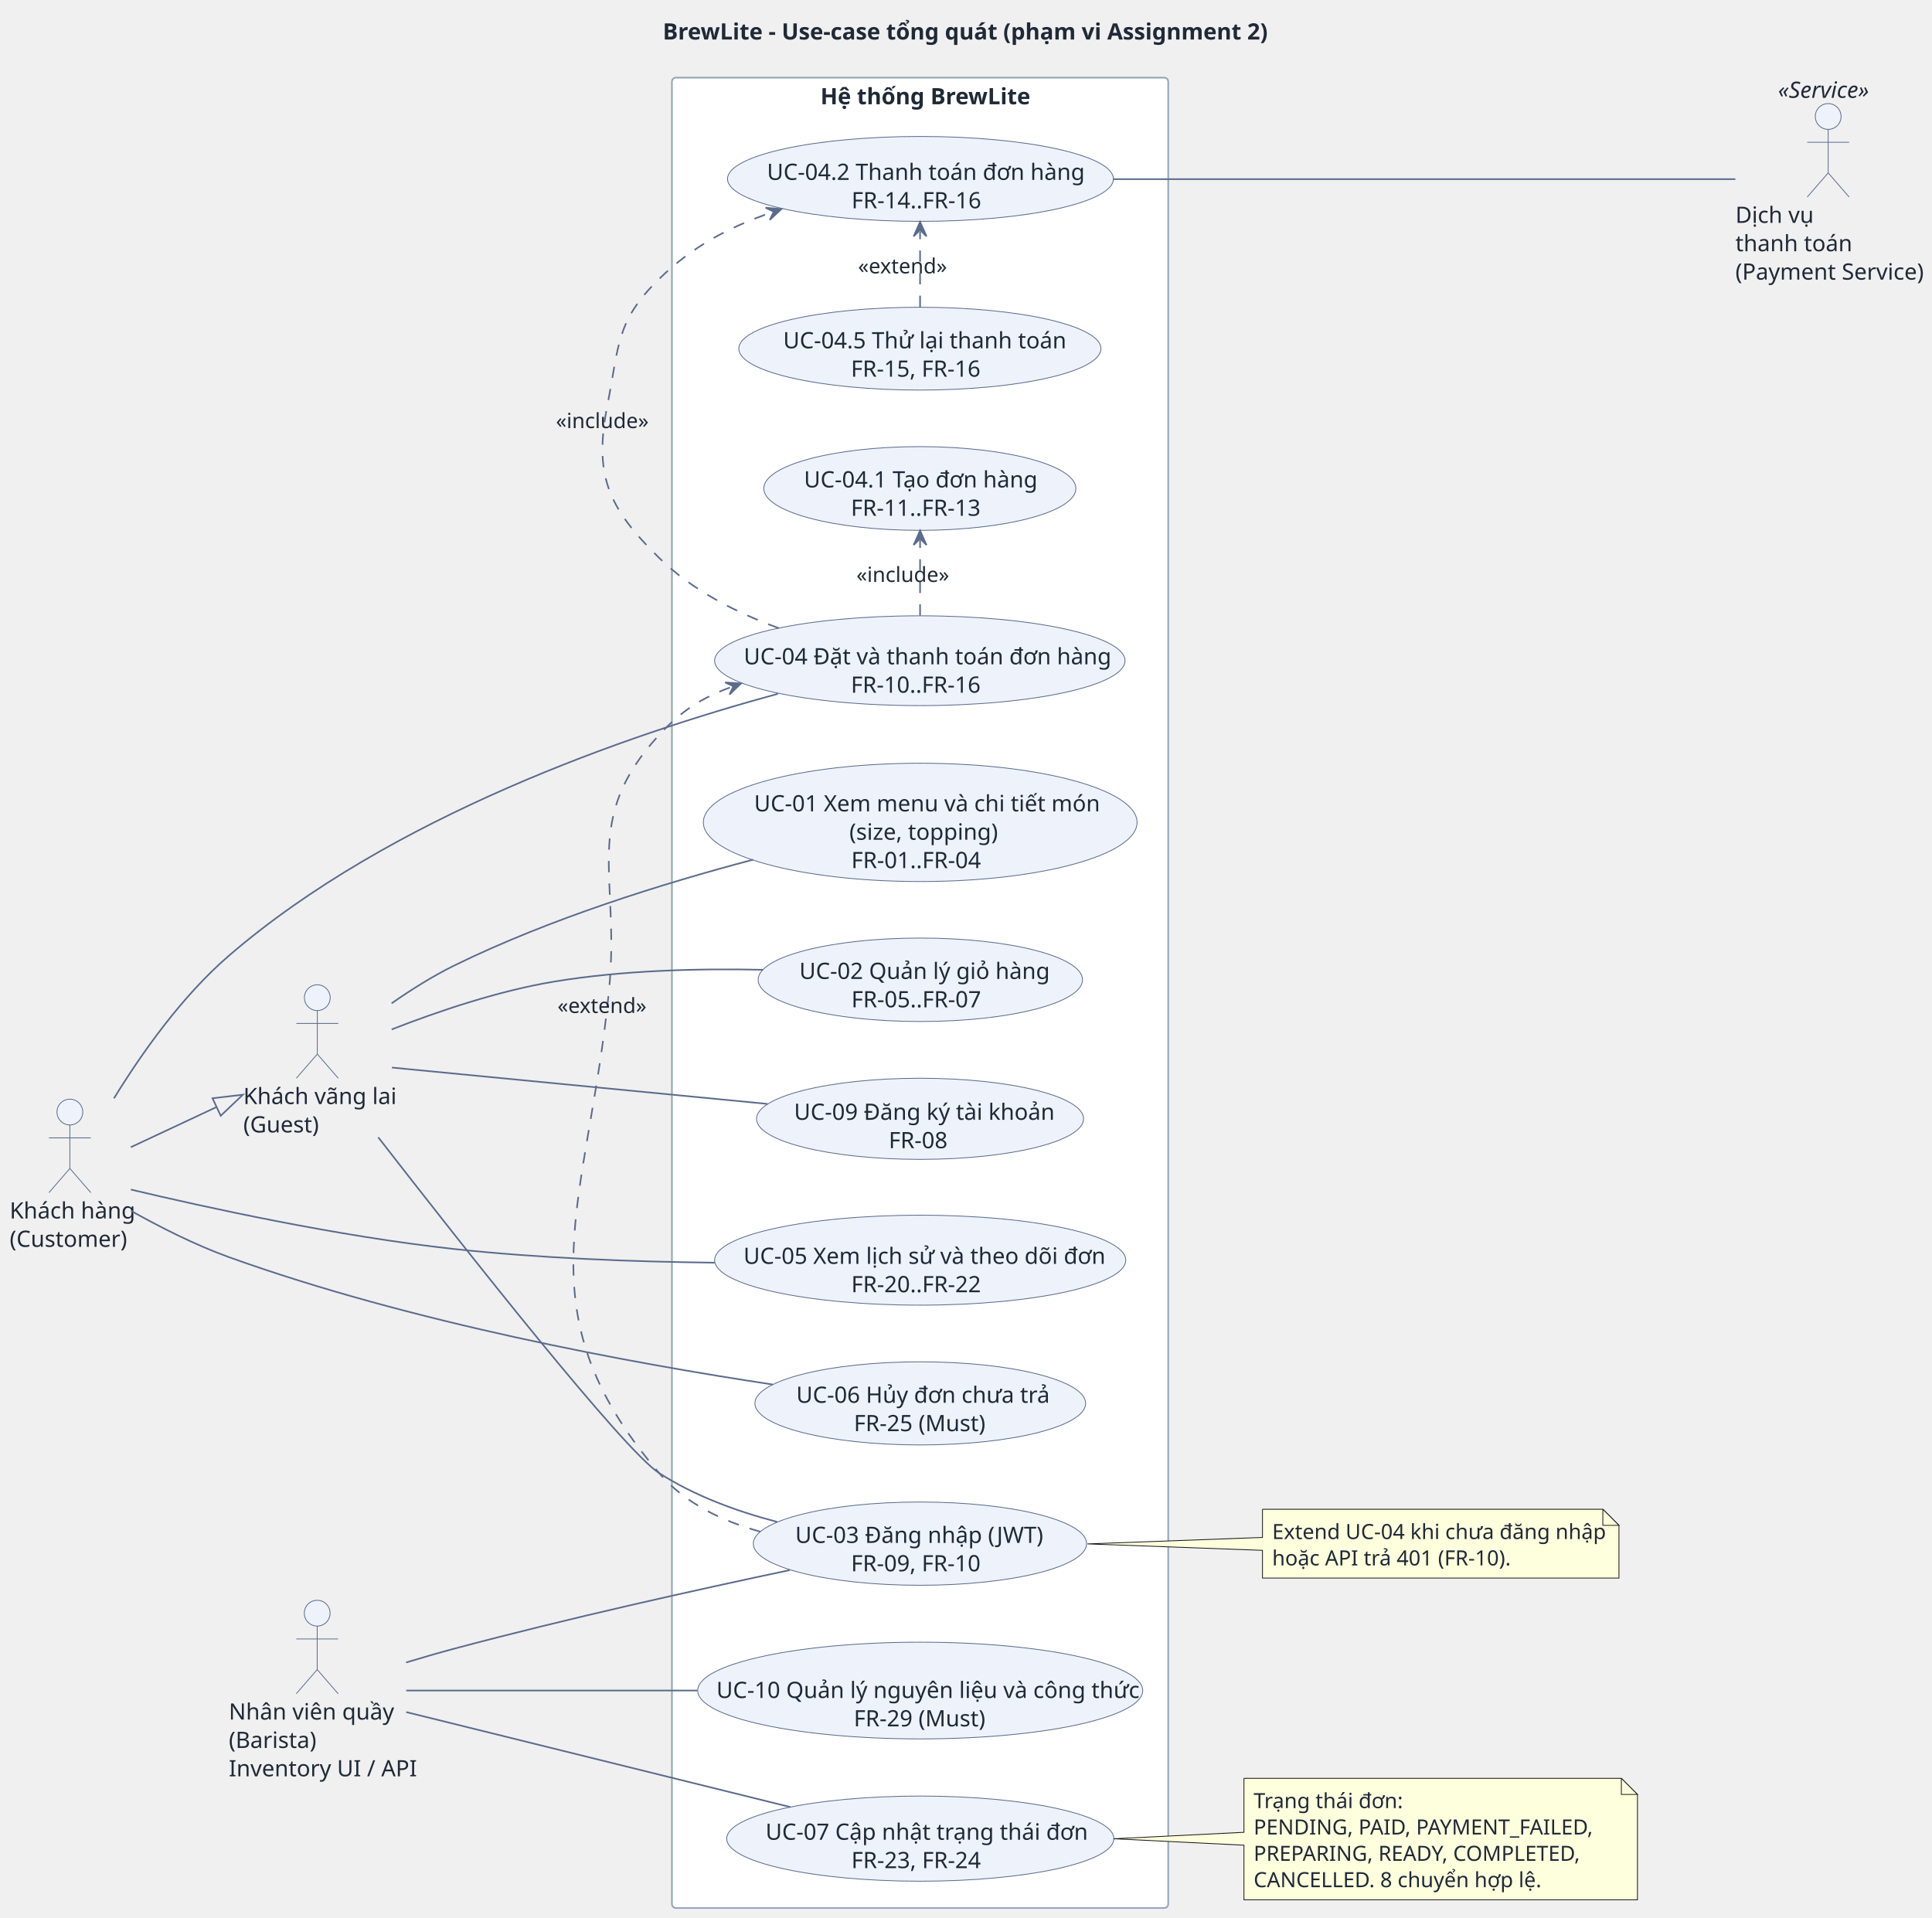
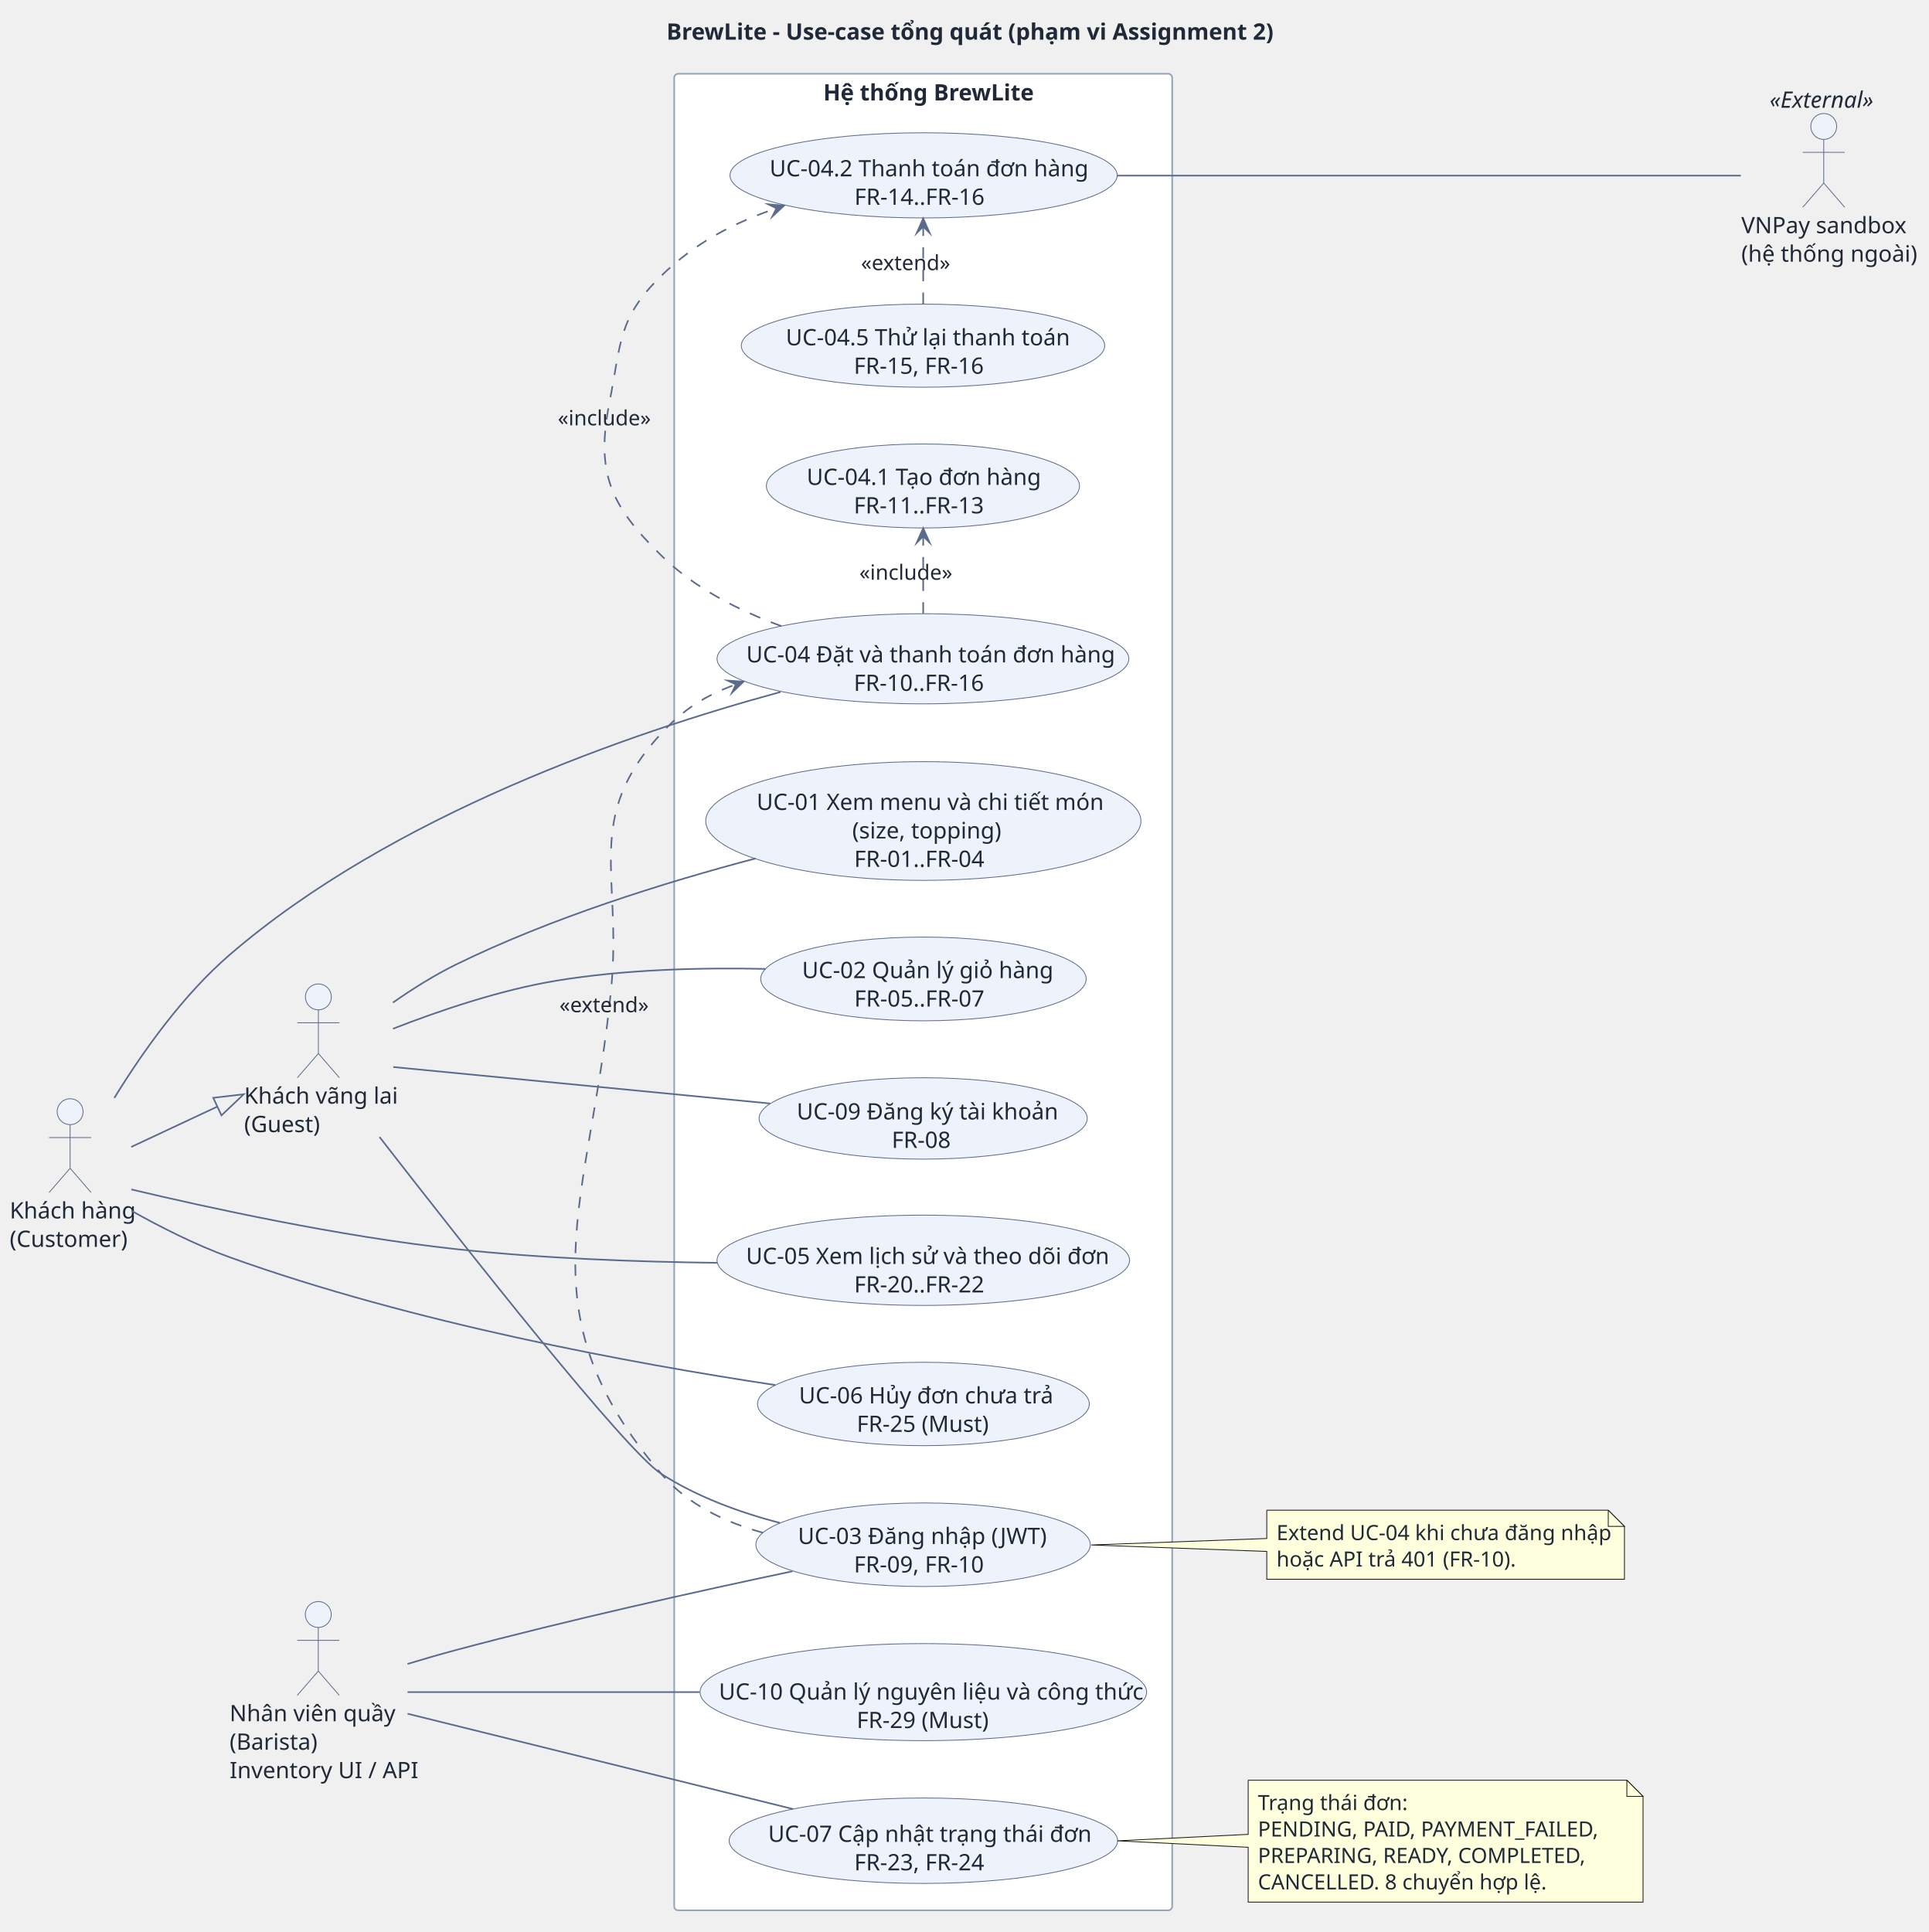
- <svg xmlns="http://www.w3.org/2000/svg" contentStyleType="text/css" data-diagram-type="DESCRIPTION" height="1190px" preserveAspectRatio="none" style="width:1199px;height:1190px;background:#FFFFFF;" version="1.1" viewBox="0 0 1199 1190" width="1199px" zoomAndPan="magnify">
+ <svg xmlns="http://www.w3.org/2000/svg" version="1.1" data-diagram-type="DESCRIPTION" style="width:1193px;height:1195px;background:#FFFFFF;" width="1193px" height="1195px" viewBox="0 0 1193 1195" zoomAndPan="magnify" preserveAspectRatio="none" contentStyleType="text/css">
  <defs />
-   <g>
+   <g font-family="sans-serif" lengthAdjust="spacing">
    <g class="title" data-source-line="17">
-       <text fill="#1F2937" font-family="sans-serif" font-size="14" font-weight="bold" lengthAdjust="spacing" textLength="362.51" x="411.317" y="24.533">BrewLite - Use-case tổng quát (phạm vi Assignment 2)</text>
+       <text x="412.228" y="24.533" fill="#1F2937" font-size="14" textLength="362.51" font-weight="700">BrewLite - Use-case tổng quát (phạm vi Assignment 2)</text>
    </g>
-     <g class="cluster" data-entity="H. th.ng BrewLite" data-source-line="26" data-uid="ent0007" id="cluster_H. th.ng BrewLite">
-       <rect fill="#FFFFFF" height="1136" rx="2.5" ry="2.5" style="stroke:#94A3B8;stroke-width:1;" width="308" x="417" y="48.185" />
-       <text fill="#1F2937" font-family="sans-serif" font-size="14" font-weight="bold" lengthAdjust="spacing" textLength="123.669" x="509.166" y="64.719">Hệ thống BrewLite</text>
+     <g class="cluster" data-qualified-name="H. th.ng BrewLite" id="ent0006" data-source-line="26">
+       <rect x="417" y="45.609" width="308" height="1136" fill="#FFF" style="stroke:#94A3B8;stroke-width:1;" rx="2.5" ry="2.5" />
+       <text x="509.166" y="62.143" fill="#1F2937" font-size="14" textLength="123.669" font-weight="700">Hệ thống BrewLite</text>
    </g>
-     <g class="entity" data-entity="UC01" data-source-line="27" data-uid="ent0008" id="entity_UC01">
-       <ellipse cx="571.082" cy="510.398" fill="#EEF2FB" rx="134.582" ry="36.712" style="stroke:#5B6B8C;stroke-width:0.5;" />
-       <text fill="#1F2937" font-family="sans-serif" font-size="14" lengthAdjust="spacing" textLength="206.192" x="467.986" y="503.559">UC-01 Xem menu và chi tiết món</text>
-       <text fill="#1F2937" font-family="sans-serif" font-size="14" lengthAdjust="spacing" textLength="87.931" x="527.116" y="521.169">(size, topping)</text>
-       <text fill="#1F2937" font-family="sans-serif" font-size="14" lengthAdjust="spacing" textLength="85.572" x="528.296" y="538.778">FR-01..FR-04</text>
+     <g class="entity" data-qualified-name="H. th.ng BrewLite.UC01" id="ent0007" data-source-line="27">
+       <ellipse cx="571.082" cy="507.822" rx="134.582" ry="36.712" fill="#EEF2FB" style="stroke:#5B6B8C;stroke-width:0.5;" />
+       <text x="467.985" y="500.983" fill="#1F2937" font-size="14" textLength="206.192">UC-01 Xem menu và chi tiết món</text>
+       <text x="527.116" y="518.592" fill="#1F2937" font-size="14" textLength="87.931">(size, topping)</text>
+       <text x="528.296" y="536.202" fill="#1F2937" font-size="14" textLength="85.572">FR-01..FR-04</text>
    </g>
-     <g class="entity" data-entity="UC02" data-source-line="28" data-uid="ent0009" id="entity_UC02">
-       <ellipse cx="571.153" cy="608.083" fill="#EEF2FB" rx="100.653" ry="25.898" style="stroke:#5B6B8C;stroke-width:0.5;" />
-       <text fill="#1F2937" font-family="sans-serif" font-size="14" lengthAdjust="spacing" textLength="150.199" x="496.053" y="607.557">UC-02 Quản lý giỏ hàng</text>
-       <text fill="#1F2937" font-family="sans-serif" font-size="14" lengthAdjust="spacing" textLength="85.572" x="528.367" y="625.166">FR-05..FR-07</text>
+     <g class="entity" data-qualified-name="H. th.ng BrewLite.UC02" id="ent0008" data-source-line="28">
+       <ellipse cx="571.153" cy="605.507" rx="100.653" ry="25.898" fill="#EEF2FB" style="stroke:#5B6B8C;stroke-width:0.5;" />
+       <text x="496.053" y="604.98" fill="#1F2937" font-size="14" textLength="150.199">UC-02 Quản lý giỏ hàng</text>
+       <text x="528.367" y="622.59" fill="#1F2937" font-size="14" textLength="85.572">FR-05..FR-07</text>
    </g>
-     <g class="entity" data-entity="UC03" data-source-line="29" data-uid="ent0010" id="entity_UC03">
-       <ellipse cx="570.926" cy="958.029" fill="#EEF2FB" rx="103.426" ry="25.844" style="stroke:#5B6B8C;stroke-width:0.5;" />
-       <text fill="#1F2937" font-family="sans-serif" font-size="14" lengthAdjust="spacing" textLength="154.827" x="493.512" y="957.587">UC-03 Đăng nhập (JWT)</text>
-       <text fill="#1F2937" font-family="sans-serif" font-size="14" lengthAdjust="spacing" textLength="85.572" x="528.139" y="975.196">FR-09, FR-10</text>
+     <g class="entity" data-qualified-name="H. th.ng BrewLite.UC03" id="ent0009" data-source-line="29">
+       <ellipse cx="570.926" cy="955.453" rx="103.426" ry="25.844" fill="#EEF2FB" style="stroke:#5B6B8C;stroke-width:0.5;" />
+       <text x="493.512" y="955.011" fill="#1F2937" font-size="14" textLength="154.827">UC-03 Đăng nhập (JWT)</text>
+       <text x="528.139" y="972.62" fill="#1F2937" font-size="14" textLength="85.572">FR-09, FR-10</text>
    </g>
-     <g class="entity" data-entity="UC09" data-source-line="30" data-uid="ent0011" id="entity_UC09">
-       <ellipse cx="570.988" cy="694.362" fill="#EEF2FB" rx="101.488" ry="25.176" style="stroke:#5B6B8C;stroke-width:0.5;" />
-       <text fill="#1F2937" font-family="sans-serif" font-size="14" lengthAdjust="spacing" textLength="156.413" x="492.782" y="694.992">UC-09 Đăng ký tài khoản</text>
-       <text fill="#1F2937" font-family="sans-serif" font-size="14" lengthAdjust="spacing" textLength="38.897" x="551.54" y="712.601">FR-08</text>
+     <g class="entity" data-qualified-name="H. th.ng BrewLite.UC09" id="ent0010" data-source-line="30">
+       <ellipse cx="570.988" cy="691.786" rx="101.488" ry="25.176" fill="#EEF2FB" style="stroke:#5B6B8C;stroke-width:0.5;" />
+       <text x="492.782" y="692.416" fill="#1F2937" font-size="14" textLength="156.413">UC-09 Đăng ký tài khoản</text>
+       <text x="551.54" y="710.025" fill="#1F2937" font-size="14" textLength="38.896">FR-08</text>
    </g>
-     <g class="entity" data-entity="UC04" data-source-line="31" data-uid="ent0012" id="entity_UC04">
-       <ellipse cx="570.846" cy="410.055" fill="#EEF2FB" rx="127.346" ry="27.869" style="stroke:#5B6B8C;stroke-width:0.5;" />
-       <text fill="#1F2937" font-family="sans-serif" font-size="14" lengthAdjust="spacing" textLength="218.545" x="461.573" y="412.296">UC-04 Đặt và thanh toán đơn hàng</text>
-       <text fill="#1F2937" font-family="sans-serif" font-size="14" lengthAdjust="spacing" textLength="85.572" x="528.059" y="429.905">FR-10..FR-16</text>
+     <g class="entity" data-qualified-name="H. th.ng BrewLite.UC04" id="ent0011" data-source-line="31">
+       <ellipse cx="570.846" cy="407.479" rx="127.346" ry="27.869" fill="#EEF2FB" style="stroke:#5B6B8C;stroke-width:0.5;" />
+       <text x="461.573" y="409.72" fill="#1F2937" font-size="14" textLength="218.545">UC-04 Đặt và thanh toán đơn hàng</text>
+       <text x="528.059" y="427.329" fill="#1F2937" font-size="14" textLength="85.572">FR-10..FR-16</text>
    </g>
-     <g class="entity" data-entity="UC041" data-source-line="32" data-uid="ent0013" id="entity_UC041">
-       <ellipse cx="570.845" cy="303.166" fill="#EEF2FB" rx="96.845" ry="25.981" style="stroke:#5B6B8C;stroke-width:0.5;" />
-       <text fill="#1F2937" font-family="sans-serif" font-size="14" lengthAdjust="spacing" textLength="143.821" x="498.935" y="302.51">UC-04.1 Tạo đơn hàng</text>
-       <text fill="#1F2937" font-family="sans-serif" font-size="14" lengthAdjust="spacing" textLength="85.572" x="528.059" y="320.119">FR-11..FR-13</text>
+     <g class="entity" data-qualified-name="H. th.ng BrewLite.UC041" id="ent0012" data-source-line="32">
+       <ellipse cx="570.845" cy="300.59" rx="96.845" ry="25.981" fill="#EEF2FB" style="stroke:#5B6B8C;stroke-width:0.5;" />
+       <text x="498.934" y="299.934" fill="#1F2937" font-size="14" textLength="143.821">UC-04.1 Tạo đơn hàng</text>
+       <text x="528.059" y="317.543" fill="#1F2937" font-size="14" textLength="85.572">FR-11..FR-13</text>
    </g>
-     <g class="entity" data-entity="UC042" data-source-line="33" data-uid="ent0014" id="entity_UC042">
-       <ellipse cx="571.241" cy="111.034" fill="#EEF2FB" rx="119.741" ry="26.348" style="stroke:#5B6B8C;stroke-width:0.5;" />
-       <text fill="#1F2937" font-family="sans-serif" font-size="14" lengthAdjust="spacing" textLength="190.531" x="475.976" y="111.648">UC-04.2 Thanh toán đơn hàng</text>
-       <text fill="#1F2937" font-family="sans-serif" font-size="14" lengthAdjust="spacing" textLength="85.572" x="528.455" y="129.257">FR-14..FR-16</text>
+     <g class="entity" data-qualified-name="H. th.ng BrewLite.UC042" id="ent0013" data-source-line="33">
+       <ellipse cx="571.241" cy="108.458" rx="119.741" ry="26.348" fill="#EEF2FB" style="stroke:#5B6B8C;stroke-width:0.5;" />
+       <text x="475.976" y="109.072" fill="#1F2937" font-size="14" textLength="190.531">UC-04.2 Thanh toán đơn hàng</text>
+       <text x="528.455" y="126.681" fill="#1F2937" font-size="14" textLength="85.572">FR-14..FR-16</text>
    </g>
-     <g class="entity" data-entity="UC045" data-source-line="34" data-uid="ent0015" id="entity_UC045">
-       <ellipse cx="570.877" cy="216.387" fill="#EEF2FB" rx="112.377" ry="25.701" style="stroke:#5B6B8C;stroke-width:0.5;" />
-       <text fill="#1F2937" font-family="sans-serif" font-size="14" lengthAdjust="spacing" textLength="169.689" x="486.033" y="216.169">UC-04.5 Thử lại thanh toán</text>
-       <text fill="#1F2937" font-family="sans-serif" font-size="14" lengthAdjust="spacing" textLength="85.572" x="528.091" y="233.779">FR-15, FR-16</text>
+     <g class="entity" data-qualified-name="H. th.ng BrewLite.UC045" id="ent0014" data-source-line="34">
+       <ellipse cx="570.877" cy="213.811" rx="112.377" ry="25.701" fill="#EEF2FB" style="stroke:#5B6B8C;stroke-width:0.5;" />
+       <text x="486.033" y="213.593" fill="#1F2937" font-size="14" textLength="169.688">UC-04.5 Thử lại thanh toán</text>
+       <text x="528.091" y="231.203" fill="#1F2937" font-size="14" textLength="85.572">FR-15, FR-16</text>
    </g>
-     <g class="entity" data-entity="UC05" data-source-line="35" data-uid="ent0016" id="entity_UC05">
-       <ellipse cx="571.071" cy="782.1" fill="#EEF2FB" rx="127.571" ry="27.914" style="stroke:#5B6B8C;stroke-width:0.5;" />
-       <text fill="#1F2937" font-family="sans-serif" font-size="14" lengthAdjust="spacing" textLength="219.317" x="461.412" y="784.389">UC-05 Xem lịch sử và theo dõi đơn</text>
-       <text fill="#1F2937" font-family="sans-serif" font-size="14" lengthAdjust="spacing" textLength="85.572" x="528.285" y="801.998">FR-20..FR-22</text>
+     <g class="entity" data-qualified-name="H. th.ng BrewLite.UC05" id="ent0015" data-source-line="35">
+       <ellipse cx="571.071" cy="779.524" rx="127.571" ry="27.914" fill="#EEF2FB" style="stroke:#5B6B8C;stroke-width:0.5;" />
+       <text x="461.412" y="781.813" fill="#1F2937" font-size="14" textLength="219.317">UC-05 Xem lịch sử và theo dõi đơn</text>
+       <text x="528.285" y="799.422" fill="#1F2937" font-size="14" textLength="85.572">FR-20..FR-22</text>
    </g>
-     <g class="entity" data-entity="UC06" data-source-line="36" data-uid="ent0017" id="entity_UC06">
-       <ellipse cx="571.125" cy="870.977" fill="#EEF2FB" rx="102.626" ry="25.792" style="stroke:#5B6B8C;stroke-width:0.5;" />
-       <text fill="#1F2937" font-family="sans-serif" font-size="14" lengthAdjust="spacing" textLength="153.945" x="494.153" y="870.617">UC-06 Hủy đơn chưa trả</text>
-       <text fill="#1F2937" font-family="sans-serif" font-size="14" lengthAdjust="spacing" textLength="82.448" x="529.901" y="888.226">FR-25 (Must)</text>
+     <g class="entity" data-qualified-name="H. th.ng BrewLite.UC06" id="ent0016" data-source-line="36">
+       <ellipse cx="571.125" cy="868.401" rx="102.625" ry="25.792" fill="#EEF2FB" style="stroke:#5B6B8C;stroke-width:0.5;" />
+       <text x="494.153" y="868.041" fill="#1F2937" font-size="14" textLength="153.945">UC-06 Hủy đơn chưa trả</text>
+       <text x="529.901" y="885.65" fill="#1F2937" font-size="14" textLength="82.448">FR-25 (Must)</text>
    </g>
-     <g class="entity" data-entity="UC10" data-source-line="37" data-uid="ent0018" id="entity_UC10">
-       <ellipse cx="571.087" cy="1049.203" fill="#EEF2FB" rx="138.087" ry="30.017" style="stroke:#5B6B8C;stroke-width:0.5;" />
-       <text fill="#1F2937" font-family="sans-serif" font-size="14" lengthAdjust="spacing" textLength="252.957" x="444.608" y="1053.822">UC-10 Quản lý nguyên liệu và công thức</text>
-       <text fill="#1F2937" font-family="sans-serif" font-size="14" lengthAdjust="spacing" textLength="82.448" x="529.862" y="1071.431">FR-29 (Must)</text>
+     <g class="entity" data-qualified-name="H. th.ng BrewLite.UC10" id="ent0017" data-source-line="37">
+       <ellipse cx="571.087" cy="1046.627" rx="138.087" ry="30.017" fill="#EEF2FB" style="stroke:#5B6B8C;stroke-width:0.5;" />
+       <text x="444.608" y="1051.246" fill="#1F2937" font-size="14" textLength="252.957">UC-10 Quản lý nguyên liệu và công thức</text>
+       <text x="529.863" y="1068.855" fill="#1F2937" font-size="14" textLength="82.448">FR-29 (Must)</text>
    </g>
-     <g class="entity" data-entity="UC07" data-source-line="38" data-uid="ent0019" id="entity_UC07">
-       <ellipse cx="571.13" cy="1141.111" fill="#EEF2FB" rx="120.13" ry="26.426" style="stroke:#5B6B8C;stroke-width:0.5;" />
-       <text fill="#1F2937" font-family="sans-serif" font-size="14" lengthAdjust="spacing" textLength="192.069" x="475.095" y="1141.809">UC-07 Cập nhật trạng thái đơn</text>
-       <text fill="#1F2937" font-family="sans-serif" font-size="14" lengthAdjust="spacing" textLength="85.572" x="528.344" y="1159.419">FR-23, FR-24</text>
+     <g class="entity" data-qualified-name="H. th.ng BrewLite.UC07" id="ent0018" data-source-line="38">
+       <ellipse cx="571.13" cy="1138.535" rx="120.13" ry="26.426" fill="#EEF2FB" style="stroke:#5B6B8C;stroke-width:0.5;" />
+       <text x="475.095" y="1139.233" fill="#1F2937" font-size="14" textLength="192.069">UC-07 Cập nhật trạng thái đơn</text>
+       <text x="528.344" y="1156.843" fill="#1F2937" font-size="14" textLength="85.572">FR-23, FR-24</text>
    </g>
-     <g class="entity" data-entity="Guest" data-source-line="19" data-uid="ent0002" id="entity_Guest">
-       <ellipse cx="196.92" cy="619.186" fill="#EEF2FB" rx="8" ry="8" style="stroke:#5B6B8C;stroke-width:0.5;" />
-       <path d="M196.92,627.186 L196.92,654.186 M183.92,635.186 L209.92,635.186 M196.92,654.186 L183.92,669.186 M196.92,654.186 L209.92,669.186" fill="none" style="stroke:#5B6B8C;stroke-width:0.5;" />
-       <text fill="#1F2937" font-family="sans-serif" font-size="14" lengthAdjust="spacing" textLength="91.841" x="151" y="685.219">Khách vãng lai</text>
-       <text fill="#1F2937" font-family="sans-serif" font-size="14" lengthAdjust="spacing" textLength="46.676" x="151" y="702.828">(Guest)</text>
+     <g class="entity" data-qualified-name="Guest" id="ent0001" data-source-line="19">
+       <ellipse cx="196.92" cy="616.609" rx="8" ry="8" fill="#EEF2FB" style="stroke:#5B6B8C;stroke-width:0.5;" />
+       <path d="M196.92,624.609 L196.92,651.609 M183.92,632.609 L209.92,632.609 M196.92,651.609 L183.92,666.609 M196.92,651.609 L209.92,666.609" style="stroke:#5B6B8C;stroke-width:0.5;" fill="none" />
+       <text x="151" y="682.643" fill="#1F2937" font-size="14" textLength="91.841">Khách vãng lai</text>
+       <text x="151" y="700.252" fill="#1F2937" font-size="14" textLength="46.676">(Guest)</text>
    </g>
-     <g class="entity" data-entity="Customer" data-source-line="20" data-uid="ent0003" id="entity_Customer">
-       <ellipse cx="43.365" cy="690.186" fill="#EEF2FB" rx="8" ry="8" style="stroke:#5B6B8C;stroke-width:0.5;" />
-       <path d="M43.365,698.186 L43.365,725.186 M30.365,706.186 L56.365,706.186 M43.365,725.186 L30.365,740.186 M43.365,725.186 L56.365,740.186" fill="none" style="stroke:#5B6B8C;stroke-width:0.5;" />
-       <text fill="#1F2937" font-family="sans-serif" font-size="14" lengthAdjust="spacing" textLength="74.731" x="6" y="756.219">Khách hàng</text>
-       <text fill="#1F2937" font-family="sans-serif" font-size="14" lengthAdjust="spacing" textLength="70.007" x="6" y="773.828">(Customer)</text>
+     <g class="entity" data-qualified-name="Customer" id="ent0002" data-source-line="20">
+       <ellipse cx="43.365" cy="687.609" rx="8" ry="8" fill="#EEF2FB" style="stroke:#5B6B8C;stroke-width:0.5;" />
+       <path d="M43.365,695.609 L43.365,722.609 M30.365,703.609 L56.365,703.609 M43.365,722.609 L30.365,737.609 M43.365,722.609 L56.365,737.609" style="stroke:#5B6B8C;stroke-width:0.5;" fill="none" />
+       <text x="6" y="753.643" fill="#1F2937" font-size="14" textLength="74.73">Khách hàng</text>
+       <text x="6" y="771.252" fill="#1F2937" font-size="14" textLength="70.007">(Customer)</text>
    </g>
-     <g class="entity" data-entity="Barista" data-source-line="21" data-uid="ent0004" id="entity_Barista">
-       <ellipse cx="196.855" cy="1001.186" fill="#EEF2FB" rx="8" ry="8" style="stroke:#5B6B8C;stroke-width:0.5;" />
-       <path d="M196.855,1009.186 L196.855,1036.186 M183.855,1017.186 L209.855,1017.186 M196.855,1036.186 L183.855,1051.186 M196.855,1036.186 L209.855,1051.186" fill="none" style="stroke:#5B6B8C;stroke-width:0.5;" />
-       <text fill="#1F2937" font-family="sans-serif" font-size="14" lengthAdjust="spacing" textLength="97.289" x="142" y="1067.219">Nhân viên quầy</text>
-       <text fill="#1F2937" font-family="sans-serif" font-size="14" lengthAdjust="spacing" textLength="52.897" x="142" y="1084.828">(Barista)</text>
-       <text fill="#1F2937" font-family="sans-serif" font-size="14" lengthAdjust="spacing" textLength="109.71" x="142" y="1102.438">Inventory UI / API</text>
+     <g class="entity" data-qualified-name="Barista" id="ent0003" data-source-line="21">
+       <ellipse cx="196.855" cy="998.609" rx="8" ry="8" fill="#EEF2FB" style="stroke:#5B6B8C;stroke-width:0.5;" />
+       <path d="M196.855,1006.609 L196.855,1033.609 M183.855,1014.609 L209.855,1014.609 M196.855,1033.609 L183.855,1048.609 M196.855,1033.609 L209.855,1048.609" style="stroke:#5B6B8C;stroke-width:0.5;" fill="none" />
+       <text x="142" y="1064.643" fill="#1F2937" font-size="14" textLength="97.289">Nhân viên quầy</text>
+       <text x="142" y="1082.252" fill="#1F2937" font-size="14" textLength="52.896">(Barista)</text>
+       <text x="142" y="1099.861" fill="#1F2937" font-size="14" textLength="109.71">Inventory UI / API</text>
    </g>
-     <g class="entity" data-entity="Pay" data-source-line="22" data-uid="ent0005" id="entity_Pay">
-       <ellipse cx="1134.572" cy="72.295" fill="#EEF2FB" rx="8" ry="8" style="stroke:#5B6B8C;stroke-width:0.5;" />
-       <path d="M1134.572,80.295 L1134.572,107.295 M1121.572,88.295 L1147.572,88.295 M1134.572,107.295 L1121.572,122.295 M1134.572,107.295 L1147.572,122.295" fill="none" style="stroke:#5B6B8C;stroke-width:0.5;" />
-       <text fill="#1F2937" font-family="sans-serif" font-size="14" lengthAdjust="spacing" textLength="46.683" x="1077" y="138.328">Dịch vụ</text>
-       <text fill="#1F2937" font-family="sans-serif" font-size="14" lengthAdjust="spacing" textLength="66.172" x="1077" y="155.938">thanh toán</text>
-       <text fill="#1F2937" font-family="sans-serif" font-size="14" lengthAdjust="spacing" textLength="115.144" x="1077" y="173.547">(Payment Service)</text>
-       <text fill="#1F2937" font-family="sans-serif" font-size="14" font-style="italic" lengthAdjust="spacing" textLength="62.255" x="1103.445" y="60.719">«Service»</text>
+     <g class="entity" data-qualified-name="Pay" id="ent0004" data-source-line="22">
+       <ellipse cx="1127.982" cy="78.219" rx="8" ry="8" fill="#EEF2FB" style="stroke:#5B6B8C;stroke-width:0.5;" />
+       <path d="M1127.982,86.219 L1127.982,113.219 M1114.982,94.219 L1140.982,94.219 M1127.982,113.219 L1114.982,128.219 M1127.982,113.219 L1140.982,128.219" style="stroke:#5B6B8C;stroke-width:0.5;" fill="none" />
+       <text x="1077" y="144.252" fill="#1F2937" font-size="14" textLength="100.393">VNPay sandbox</text>
+       <text x="1077" y="161.861" fill="#1F2937" font-size="14" textLength="101.965">(hệ thống ngoài)</text>
+       <text x="1094.517" y="66.643" fill="#1F2937" font-size="14" textLength="66.931" font-style="italic">«External»</text>
    </g>
-     <g class="entity" data-entity="GMN35" data-source-line="62" data-uid="ent0036" id="entity_GMN35">
-       <path d="M783.5,936.686 L783.5,954.186 L674.89,958.186 L783.5,962.186 L783.5,979.389 A0,0 0 0 0 783.5,979.389 L1004.718,979.389 A0,0 0 0 0 1004.718,979.389 L1004.718,946.686 L994.718,936.686 L783.5,936.686 A0,0 0 0 0 783.5,936.686" fill="#FEFFDD" style="stroke:#181818;stroke-width:0.5;" />
-       <path d="M994.718,936.686 L994.718,946.686 L1004.718,946.686 L994.718,936.686" fill="#FEFFDD" style="stroke:#181818;stroke-width:0.5;" />
-       <text fill="#1F2937" font-family="sans-serif" font-size="13" lengthAdjust="spacing" textLength="200.218" x="789.5" y="955.181">Extend UC-04 khi chưa đăng nhập</text>
-       <text fill="#1F2937" font-family="sans-serif" font-size="13" lengthAdjust="spacing" textLength="148.84" x="789.5" y="971.532">hoặc API trả 401 (FR-10).</text>
+     <g class="entity" data-qualified-name="GMN34" id="ent0035" data-source-line="62">
+       <path d="M783.5,934.109 L783.5,951.609 L674.89,955.609 L783.5,959.609 L783.5,976.813 A0,0 0 0 0 783.5,976.813 L1004.718,976.813 A0,0 0 0 0 1004.718,976.813 L1004.718,944.109 L994.718,934.109 L783.5,934.109 A0,0 0 0 0 783.5,934.109" style="stroke:#181818;stroke-width:0.5;" fill="#FEFFDD" />
+       <path d="M994.718,934.109 L994.718,944.109 L1004.718,944.109 L994.718,934.109" style="stroke:#181818;stroke-width:0.5;" fill="#FEFFDD" />
+       <text x="789.5" y="952.604" fill="#1F2937" font-size="13" textLength="200.218">Extend UC-04 khi chưa đăng nhập</text>
+       <text x="789.5" y="968.956" fill="#1F2937" font-size="13" textLength="148.84">hoặc API trả 401 (FR-10).</text>
    </g>
-     <g class="entity" data-entity="GMN38" data-source-line="67" data-uid="ent0039" id="entity_GMN38">
-       <path d="M772,1103.686 L772,1137.186 L691.07,1141.186 L772,1145.186 L772,1179.092 A0,0 0 0 0 772,1179.092 L1016.215,1179.092 A0,0 0 0 0 1016.215,1179.092 L1016.215,1113.686 L1006.215,1103.686 L772,1103.686 A0,0 0 0 0 772,1103.686" fill="#FEFFDD" style="stroke:#181818;stroke-width:0.5;" />
-       <path d="M1006.215,1103.686 L1006.215,1113.686 L1016.215,1113.686 L1006.215,1103.686" fill="#FEFFDD" style="stroke:#181818;stroke-width:0.5;" />
-       <text fill="#1F2937" font-family="sans-serif" font-size="13" lengthAdjust="spacing" textLength="88.74" x="778" y="1122.181">Trạng thái đơn:</text>
-       <text fill="#1F2937" font-family="sans-serif" font-size="13" lengthAdjust="spacing" textLength="223.215" x="778" y="1138.532">PENDING, PAID, PAYMENT_FAILED,</text>
-       <text fill="#1F2937" font-family="sans-serif" font-size="13" lengthAdjust="spacing" textLength="220.321" x="778" y="1154.884">PREPARING, READY, COMPLETED,</text>
-       <text fill="#1F2937" font-family="sans-serif" font-size="13" lengthAdjust="spacing" textLength="181.949" x="778" y="1171.235">CANCELLED. 8 chuyển hợp lệ.</text>
+     <g class="entity" data-qualified-name="GMN37" id="ent0038" data-source-line="67">
+       <path d="M772,1101.109 L772,1134.609 L691.07,1138.609 L772,1142.609 L772,1176.516 A0,0 0 0 0 772,1176.516 L1016.215,1176.516 A0,0 0 0 0 1016.215,1176.516 L1016.215,1111.109 L1006.215,1101.109 L772,1101.109 A0,0 0 0 0 772,1101.109" style="stroke:#181818;stroke-width:0.5;" fill="#FEFFDD" />
+       <path d="M1006.215,1101.109 L1006.215,1111.109 L1016.215,1111.109 L1006.215,1101.109" style="stroke:#181818;stroke-width:0.5;" fill="#FEFFDD" />
+       <text x="778" y="1119.604" fill="#1F2937" font-size="13" textLength="88.74">Trạng thái đơn:</text>
+       <text x="778" y="1135.956" fill="#1F2937" font-size="13" textLength="223.215">PENDING, PAID, PAYMENT_FAILED,</text>
+       <text x="778" y="1152.308" fill="#1F2937" font-size="13" textLength="220.321">PREPARING, READY, COMPLETED,</text>
+       <text x="778" y="1168.659" fill="#1F2937" font-size="13" textLength="181.949">CANCELLED. 8 chuyển hợp lệ.</text>
    </g>
-     <g class="link" data-entity-1="Customer" data-entity-2="Guest" data-source-line="24" data-uid="lnk6" id="link_Customer_Guest">
-       <path d="M81.17,711.995 C102.1,702.186 112.21,697.452 134.43,687.042" fill="none" id="Customer-to-Guest" style="stroke:#5B6B8C;stroke-width:1;" />
-       <polygon fill="none" points="150.73,679.405,131.885,681.609,136.976,692.475,150.73,679.405" style="stroke:#5B6B8C;stroke-width:1;" />
+     <g class="link" data-entity-1="ent0002" data-entity-2="ent0001" id="lnk5" data-source-line="24" data-link-type="extension">
+       <path d="M81.17,709.419 C102.1,699.609 112.21,694.876 134.43,684.466" style="stroke:#5B6B8C;stroke-width:1;" fill="none" id="Customer-to-Guest" />
+       <polygon points="150.73,676.829,131.885,679.033,136.976,689.899,150.73,676.829" fill="none" style="stroke:#5B6B8C;stroke-width:1;stroke-linejoin:miter;stroke-miterlimit:10;" />
    </g>
-     <g class="link" data-entity-1="Guest" data-entity-2="UC01" data-source-line="41" data-uid="lnk20" id="link_Guest_UC01">
-       <path d="M243.04,622.696 C255.22,614.196 268.72,605.696 282,599.186 C340.85,570.316 411.05,548.395 467.41,533.525" fill="none" id="Guest-UC01" style="stroke:#5B6B8C;stroke-width:1;" />
+     <g class="link" data-entity-1="ent0001" data-entity-2="ent0007" id="lnk19" data-source-line="41" data-link-type="association">
+       <path d="M243.04,620.119 C255.22,611.619 268.72,603.119 282,596.609 C340.85,567.739 411.05,545.819 467.41,530.949" style="stroke:#5B6B8C;stroke-width:1;" fill="none" id="Guest-UC01" />
    </g>
-     <g class="link" data-entity-1="Guest" data-entity-2="UC02" data-source-line="42" data-uid="lnk21" id="link_Guest_UC02">
-       <path d="M243.07,638.895 C271.45,627.795 309.18,614.956 344,609.186 C386.1,602.216 433.21,600.986 473.48,601.875" fill="none" id="Guest-UC02" style="stroke:#5B6B8C;stroke-width:1;" />
+     <g class="link" data-entity-1="ent0001" data-entity-2="ent0008" id="lnk20" data-source-line="42" data-link-type="association">
+       <path d="M243.07,636.319 C271.45,625.219 309.18,612.379 344,606.609 C386.1,599.639 433.21,598.409 473.48,599.299" style="stroke:#5B6B8C;stroke-width:1;" fill="none" id="Guest-UC02" />
    </g>
-     <g class="link" data-entity-1="Guest" data-entity-2="UC03" data-source-line="43" data-uid="lnk22" id="link_Guest_UC03">
-       <path d="M234.74,705.846 C289.1,775.885 386.94,899.915 409,914.186 C430.9,928.346 457.3,937.995 482.33,944.545" fill="none" id="Guest-UC03" style="stroke:#5B6B8C;stroke-width:1;" />
+     <g class="link" data-entity-1="ent0001" data-entity-2="ent0009" id="lnk21" data-source-line="43" data-link-type="association">
+       <path d="M234.74,703.269 C289.1,773.309 386.94,897.339 409,911.609 C430.9,925.769 457.3,935.419 482.33,941.969" style="stroke:#5B6B8C;stroke-width:1;" fill="none" id="Guest-UC03" />
    </g>
-     <g class="link" data-entity-1="Guest" data-entity-2="UC09" data-source-line="44" data-uid="lnk23" id="link_Guest_UC09">
-       <path d="M243.24,662.566 C300.85,668.135 401.83,677.915 476.33,685.125" fill="none" id="Guest-UC09" style="stroke:#5B6B8C;stroke-width:1;" />
+     <g class="link" data-entity-1="ent0001" data-entity-2="ent0010" id="lnk22" data-source-line="44" data-link-type="association">
+       <path d="M243.24,659.989 C300.85,665.559 401.83,675.339 476.33,682.549" style="stroke:#5B6B8C;stroke-width:1;" fill="none" id="Guest-UC09" />
    </g>
-     <g class="link" data-entity-1="Customer" data-entity-2="UC04" data-source-line="46" data-uid="lnk24" id="link_Customer_UC04">
-       <path d="M70.72,681.676 C88.13,653.336 113.06,618.125 142,593.186 C242.38,506.656 389.8,455.885 482.79,430.575" fill="none" id="Customer-UC04" style="stroke:#5B6B8C;stroke-width:1;" />
+     <g class="link" data-entity-1="ent0002" data-entity-2="ent0011" id="lnk23" data-source-line="46" data-link-type="association">
+       <path d="M70.72,679.099 C88.13,650.759 113.06,615.549 142,590.609 C242.38,504.079 389.8,453.309 482.79,427.999" style="stroke:#5B6B8C;stroke-width:1;" fill="none" id="Customer-UC04" />
    </g>
-     <g class="link" data-entity-1="Customer" data-entity-2="UC05" data-source-line="47" data-uid="lnk25" id="link_Customer_UC05">
-       <path d="M81.23,738.285 C127.66,749.316 210.18,767.415 282,775.186 C334.71,780.885 393.14,783.076 443.53,783.665" fill="none" id="Customer-UC05" style="stroke:#5B6B8C;stroke-width:1;" />
+     <g class="link" data-entity-1="ent0002" data-entity-2="ent0015" id="lnk24" data-source-line="47" data-link-type="association">
+       <path d="M81.23,735.709 C127.66,746.739 210.18,764.839 282,772.609 C334.71,778.309 393.14,780.499 443.53,781.089" style="stroke:#5B6B8C;stroke-width:1;" fill="none" id="Customer-UC05" />
    </g>
-     <g class="link" data-entity-1="Customer" data-entity-2="UC06" data-source-line="48" data-uid="lnk26" id="link_Customer_UC06">
-       <path d="M81.38,751.525 C99.18,761.505 121.15,772.676 142,780.186 C254.93,820.856 391.49,845.986 479.5,859.265" fill="none" id="Customer-UC06" style="stroke:#5B6B8C;stroke-width:1;" />
+     <g class="link" data-entity-1="ent0002" data-entity-2="ent0016" id="lnk25" data-source-line="48" data-link-type="association">
+       <path d="M81.38,748.949 C99.18,758.929 121.15,770.099 142,777.609 C254.93,818.279 391.49,843.409 479.5,856.689" style="stroke:#5B6B8C;stroke-width:1;" fill="none" id="Customer-UC06" />
    </g>
-     <g class="link" data-entity-1="Barista" data-entity-2="UC03" data-source-line="50" data-uid="lnk27" id="link_Barista_UC03">
-       <path d="M252.04,1031.775 C261.97,1028.775 272.27,1025.785 282,1023.186 C351.82,1004.535 432.1,986.706 490.13,974.456" fill="none" id="Barista-UC03" style="stroke:#5B6B8C;stroke-width:1;" />
+     <g class="link" data-entity-1="ent0003" data-entity-2="ent0009" id="lnk26" data-source-line="50" data-link-type="association">
+       <path d="M252.04,1029.199 C261.97,1026.199 272.27,1023.209 282,1020.609 C351.82,1001.959 432.1,984.129 490.13,971.879" style="stroke:#5B6B8C;stroke-width:1;" fill="none" id="Barista-UC03" />
    </g>
-     <g class="link" data-entity-1="Barista" data-entity-2="UC07" data-source-line="51" data-uid="lnk28" id="link_Barista_UC07">
-       <path d="M252.09,1062.565 C314.76,1078.065 418.59,1103.745 490.46,1121.515" fill="none" id="Barista-UC07" style="stroke:#5B6B8C;stroke-width:1;" />
+     <g class="link" data-entity-1="ent0003" data-entity-2="ent0018" id="lnk27" data-source-line="51" data-link-type="association">
+       <path d="M252.09,1059.989 C314.76,1075.489 418.59,1101.169 490.46,1118.939" style="stroke:#5B6B8C;stroke-width:1;" fill="none" id="Barista-UC07" />
    </g>
-     <g class="link" data-entity-1="Barista" data-entity-2="UC10" data-source-line="52" data-uid="lnk29" id="link_Barista_UC10">
-       <path d="M252.09,1049.186 C299.35,1049.186 370,1049.186 432.71,1049.186" fill="none" id="Barista-UC10" style="stroke:#5B6B8C;stroke-width:1;" />
+     <g class="link" data-entity-1="ent0003" data-entity-2="ent0017" id="lnk28" data-source-line="52" data-link-type="association">
+       <path d="M252.09,1046.609 C299.35,1046.609 370,1046.609 432.71,1046.609" style="stroke:#5B6B8C;stroke-width:1;" fill="none" id="Barista-UC10" />
    </g>
-     <g class="link" data-entity-1="UC04" data-entity-2="UC041" data-source-line="54" data-uid="lnk30" id="link_UC04_UC041">
-       <path d="M571,382.075 C571,365.726 571,351.265 571,335.276" fill="none" id="UC04-to-UC041" style="stroke:#5B6B8C;stroke-width:1;stroke-dasharray:7,7;" />
-       <polygon fill="#5B6B8C" points="571,329.276,567,338.276,571,334.276,575,338.276,571,329.276" style="stroke:#5B6B8C;stroke-width:1;" />
-       <text fill="#1F2937" font-family="sans-serif" font-size="13" lengthAdjust="spacing" textLength="55.656" x="531.5" y="361.181">«include»</text>
+     <g class="link" data-entity-1="ent0011" data-entity-2="ent0012" id="lnk29" data-source-line="54" data-link-type="dependency">
+       <path d="M571,379.499 C571,363.149 571,347.689 571,331.699" style="stroke:#5B6B8C;stroke-width:1;stroke-dasharray:7,7;" fill="none" id="UC04-to-UC041" />
+       <polygon points="571,326.699,567,335.699,571,331.699,575,335.699,571,326.699" fill="#5B6B8C" style="stroke:#5B6B8C;stroke-width:1;stroke-linejoin:miter;stroke-miterlimit:10;" />
+       <text x="531.5" y="358.604" fill="#1F2937" font-size="13" textLength="55.656">«include»</text>
    </g>
-     <g class="link" data-entity-1="UC04" data-entity-2="UC042" data-source-line="55" data-uid="lnk31" id="link_UC04_UC042">
-       <path d="M483.27,389.825 C456.79,380.175 429.38,366.216 409,346.185 C377.22,314.966 368.38,294.896 377,251.185 C384.25,214.425 382.19,199.365 409,173.185 C429.79,152.886 452.259,141.034 479.249,131.714" fill="none" id="UC04-to-UC042" style="stroke:#5B6B8C;stroke-width:1;stroke-dasharray:7,7;" />
-       <polygon fill="#5B6B8C" points="484.92,129.756,475.107,128.912,480.194,131.388,477.719,136.474,484.92,129.756" style="stroke:#5B6B8C;stroke-width:1;" />
-       <text fill="#1F2937" font-family="sans-serif" font-size="13" lengthAdjust="spacing" textLength="55.656" x="345" y="265.681">«include»</text>
+     <g class="link" data-entity-1="ent0011" data-entity-2="ent0013" id="lnk30" data-source-line="55" data-link-type="dependency">
+       <path d="M483.27,387.249 C456.79,377.599 429.38,363.639 409,343.609 C377.22,312.389 368.38,292.319 377,248.609 C384.25,211.849 382.19,196.789 409,170.609 C429.79,150.309 453.204,138.131 480.194,128.811" style="stroke:#5B6B8C;stroke-width:1;stroke-dasharray:7,7;" fill="none" id="UC04-to-UC042" />
+       <polygon points="484.92,127.179,475.107,126.336,480.194,128.811,477.719,133.898,484.92,127.179" fill="#5B6B8C" style="stroke:#5B6B8C;stroke-width:1;stroke-linejoin:miter;stroke-miterlimit:10;" />
+       <text x="345" y="263.104" fill="#1F2937" font-size="13" textLength="55.656">«include»</text>
    </g>
-     <g class="link" data-entity-1="UC045" data-entity-2="UC042" data-source-line="56" data-uid="lnk32" id="link_UC045_UC042">
-       <path d="M571,190.495 C571,174.476 571,159.886 571,143.706" fill="none" id="UC045-to-UC042" style="stroke:#5B6B8C;stroke-width:1;stroke-dasharray:7,7;" />
-       <polygon fill="#5B6B8C" points="571,137.706,567,146.706,571,142.706,575,146.706,571,137.706" style="stroke:#5B6B8C;stroke-width:1;" />
-       <text fill="#1F2937" font-family="sans-serif" font-size="13" lengthAdjust="spacing" textLength="53.492" x="532.5" y="169.681">«extend»</text>
+     <g class="link" data-entity-1="ent0014" data-entity-2="ent0013" id="lnk31" data-source-line="56" data-link-type="dependency">
+       <path d="M571,187.919 C571,171.899 571,156.309 571,140.129" style="stroke:#5B6B8C;stroke-width:1;stroke-dasharray:7,7;" fill="none" id="UC045-to-UC042" />
+       <polygon points="571,135.129,567,144.129,571,140.129,575,144.129,571,135.129" fill="#5B6B8C" style="stroke:#5B6B8C;stroke-width:1;stroke-linejoin:miter;stroke-miterlimit:10;" />
+       <text x="532.5" y="167.104" fill="#1F2937" font-size="13" textLength="53.492">«extend»</text>
    </g>
-     <g class="link" data-entity-1="UC03" data-entity-2="UC04" data-source-line="57" data-uid="lnk33" id="link_UC03_UC04">
-       <path d="M471.85,950.596 C448.1,944.056 425.01,932.905 409,914.186 C321.88,812.316 365.04,747.596 378,614.186 C384.92,542.956 360.54,508.846 409,456.185 C422.66,441.346 435.093,433.21 454.193,426.25" fill="none" id="UC03-to-UC04" style="stroke:#5B6B8C;stroke-width:1;stroke-dasharray:7,7;" />
-       <polygon fill="#5B6B8C" points="459.83,424.195,450.004,423.519,455.132,425.907,452.743,431.035,459.83,424.195" style="stroke:#5B6B8C;stroke-width:1;" />
-       <text fill="#1F2937" font-family="sans-serif" font-size="13" lengthAdjust="spacing" textLength="53.492" x="346" y="628.681">«extend»</text>
+     <g class="link" data-entity-1="ent0009" data-entity-2="ent0011" id="lnk32" data-source-line="57" data-link-type="dependency">
+       <path d="M471.85,948.019 C448.1,941.479 425.01,930.329 409,911.609 C321.88,809.739 365.04,745.019 378,611.609 C384.92,540.379 360.54,506.269 409,453.609 C422.66,438.769 436.032,430.291 455.132,423.331" style="stroke:#5B6B8C;stroke-width:1;stroke-dasharray:7,7;" fill="none" id="UC03-to-UC04" />
+       <polygon points="459.83,421.619,450.004,420.942,455.132,423.331,452.743,428.459,459.83,421.619" fill="#5B6B8C" style="stroke:#5B6B8C;stroke-width:1;stroke-linejoin:miter;stroke-miterlimit:10;" />
+       <text x="346" y="626.104" fill="#1F2937" font-size="13" textLength="53.492">«extend»</text>
    </g>
-     <g class="link" data-entity-1="UC042" data-entity-2="Pay" data-source-line="59" data-uid="lnk34" id="link_UC042_Pay">
-       <path d="M690.74,111.186 C809.49,111.186 987.05,111.186 1076.97,111.186" fill="none" id="UC042-Pay" style="stroke:#5B6B8C;stroke-width:1;" />
+     <g class="link" data-entity-1="ent0013" data-entity-2="ent0004" id="lnk33" data-source-line="59" data-link-type="association">
+       <path d="M690.72,108.609 C810.61,108.609 990.09,108.609 1076.69,108.609" style="stroke:#5B6B8C;stroke-width:1;" fill="none" id="UC042-Pay" />
    </g>
  </g>
</svg>
